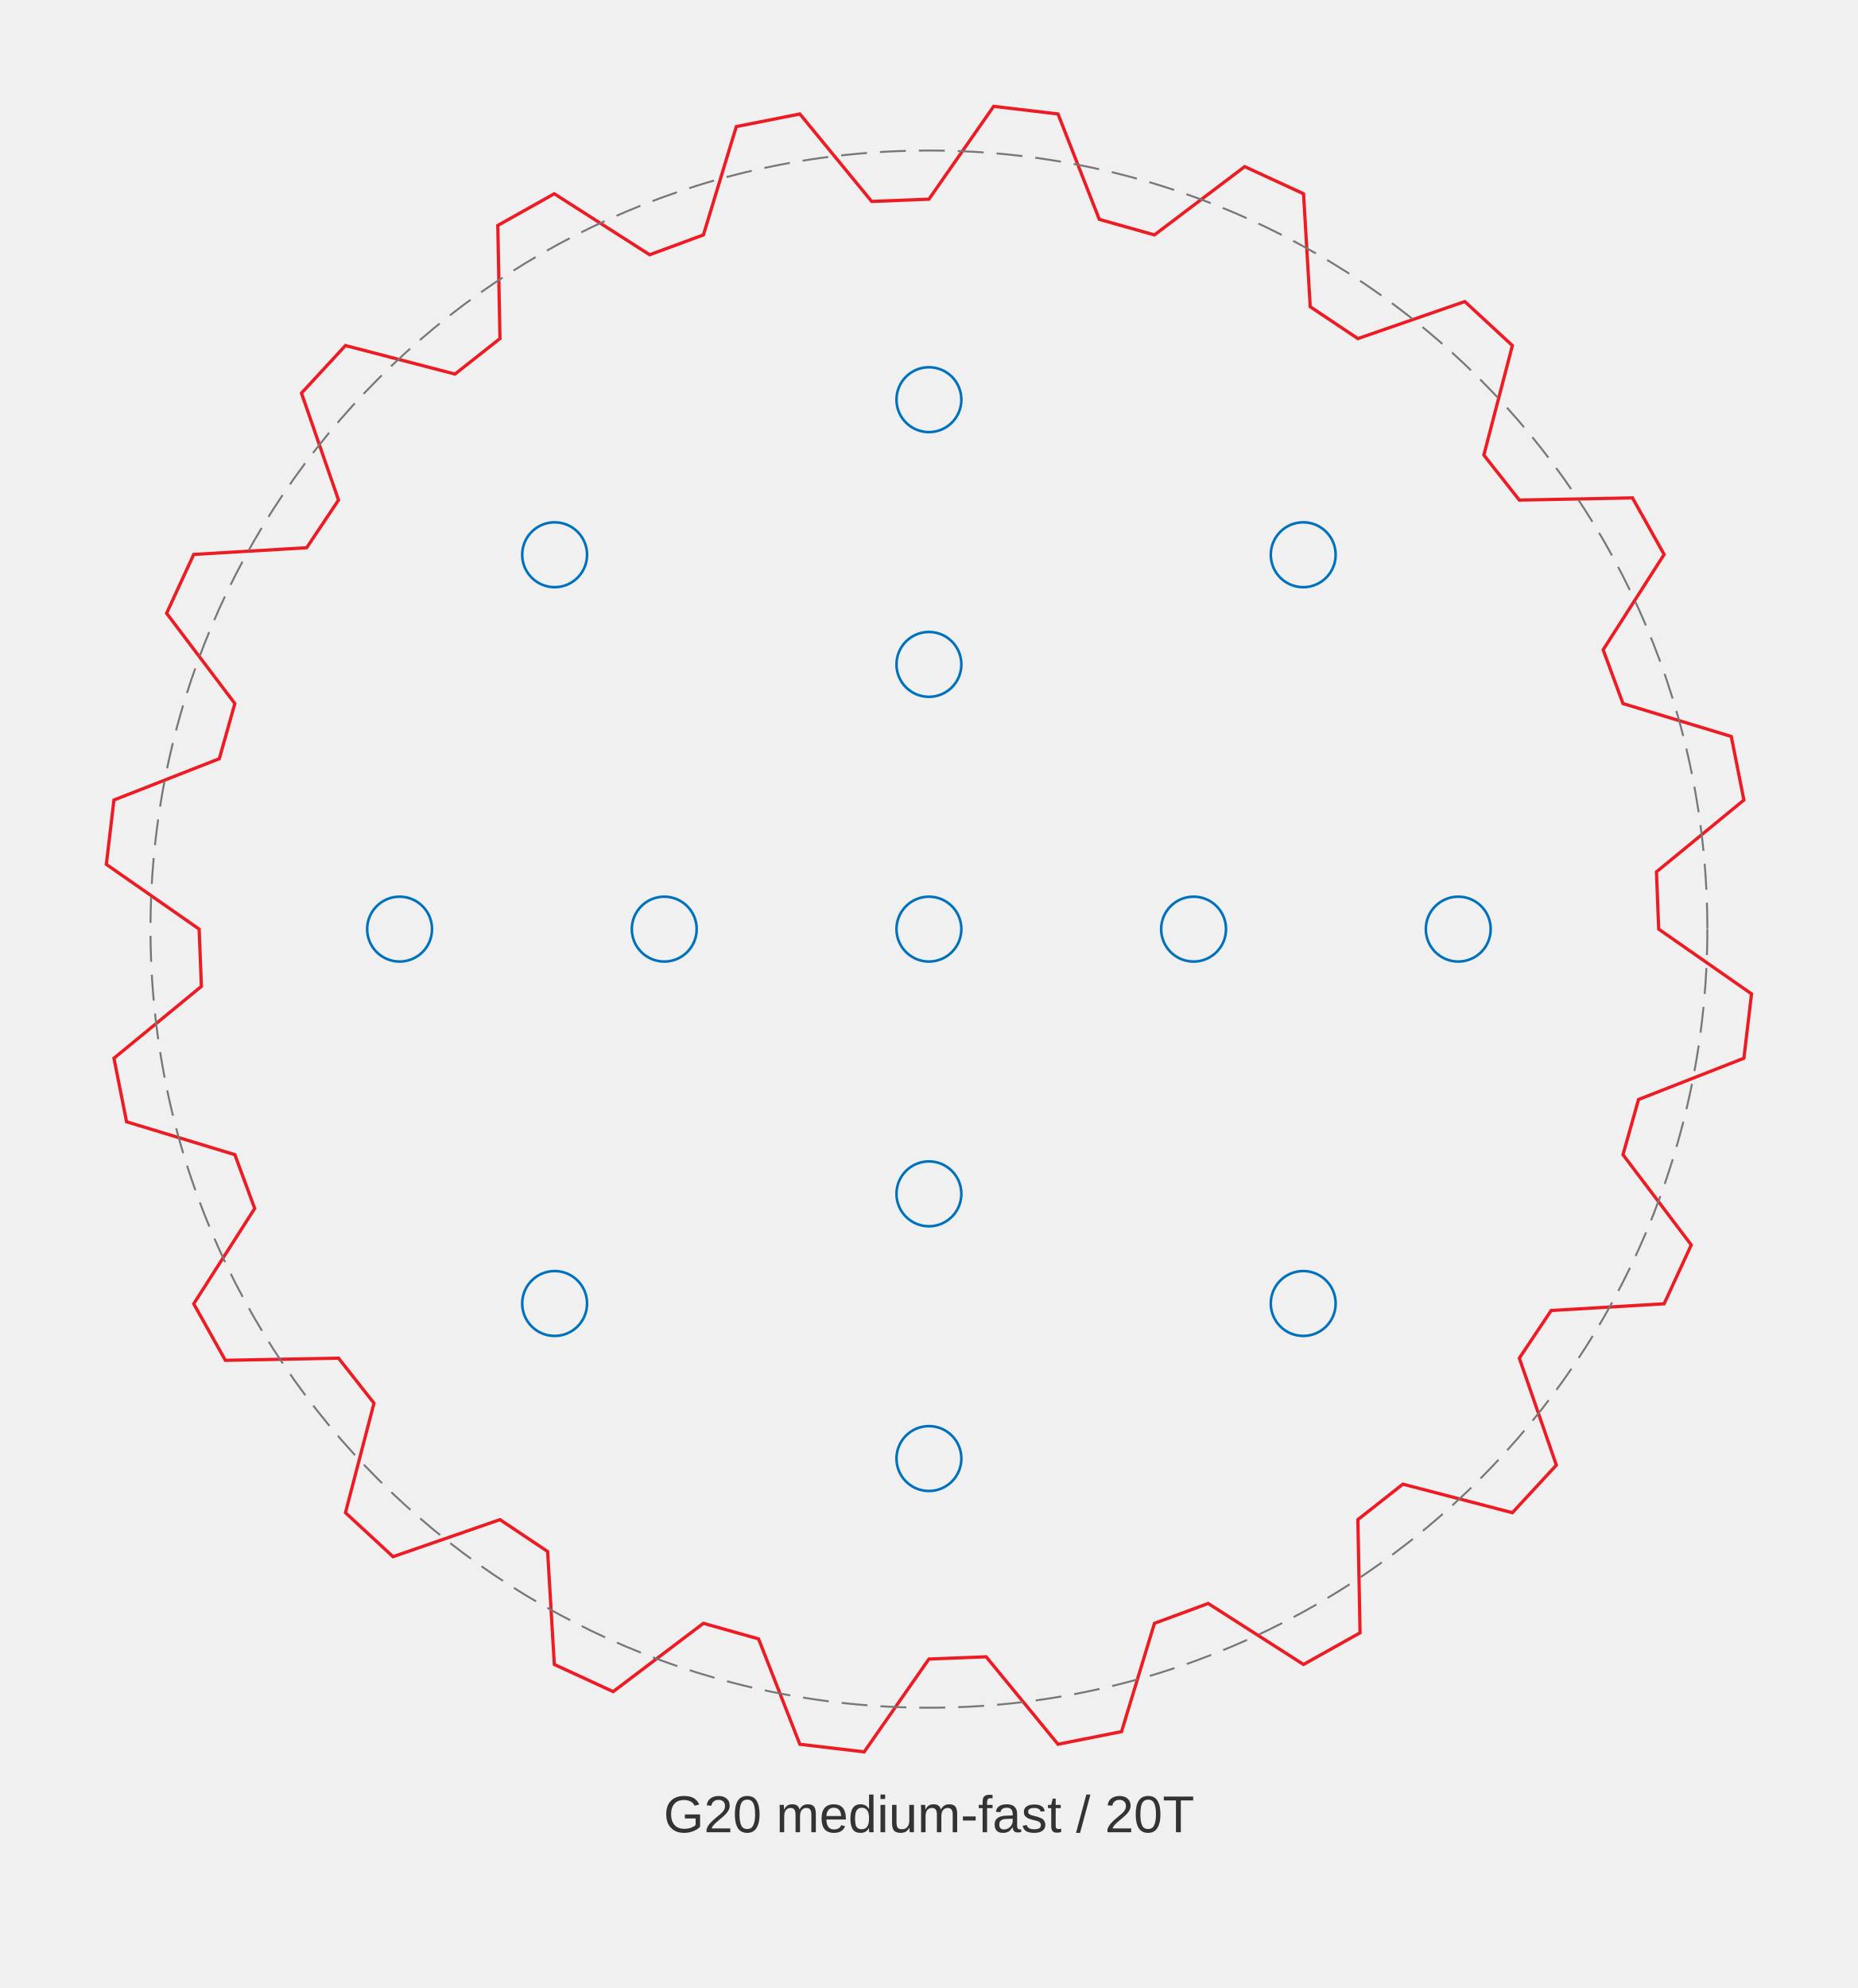
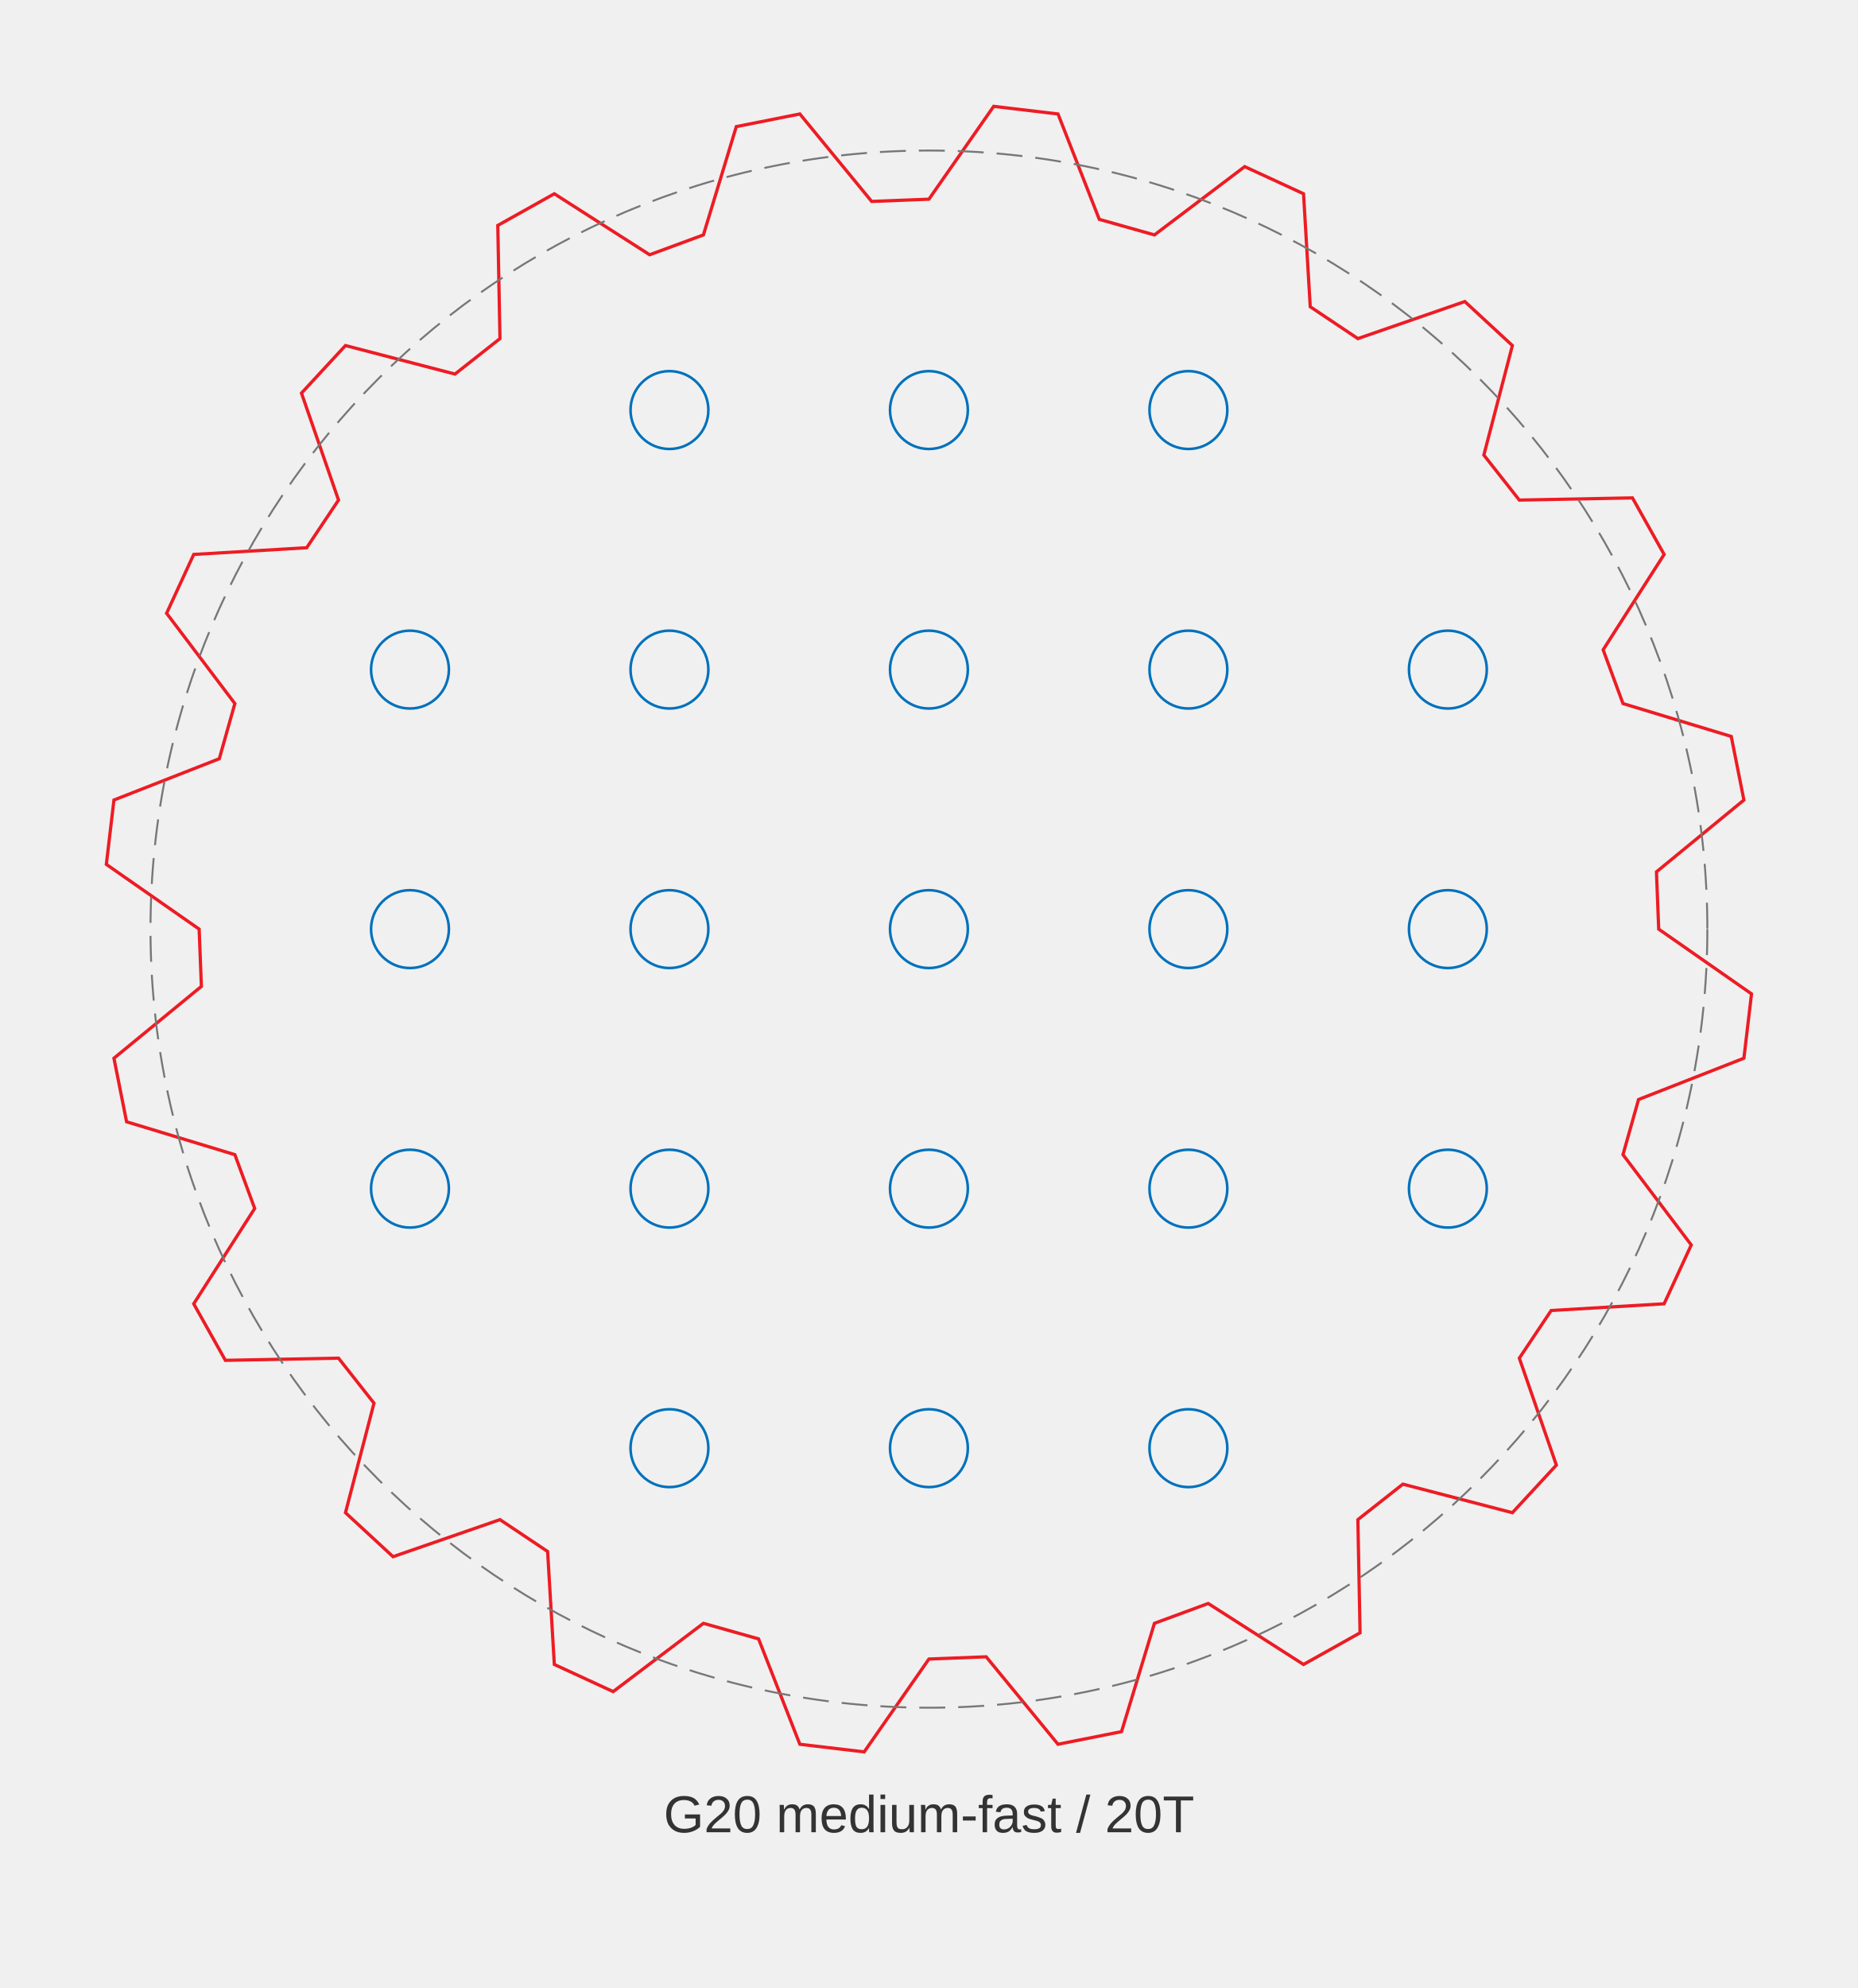
- <svg xmlns="http://www.w3.org/2000/svg" version="1.1" width="143.2mm" height="153.2mm" viewBox="0 0 143.2 153.2" data-profile-key="motionsmith-ms4n" data-grid-pitch-mm="20.4" data-hole-diameter-mm="5.0">
+ <svg xmlns="http://www.w3.org/2000/svg" version="1.1" width="143.2mm" height="153.2mm" viewBox="0 0 143.2 153.2" data-profile-key="motionsmith-ms4n" data-grid-pitch-mm="20" data-hole-diameter-mm="6">
  <defs>
    <style>
      .cut { fill: none; stroke: #ed1c24; stroke-width: 0.25; stroke-miterlimit: 10; }
      .drill { fill: none; stroke: #0071bc; stroke-width: 0.2; stroke-miterlimit: 10; }
      .score { fill: none; stroke: #777777; stroke-width: 0.15; stroke-dasharray: 2 1; }
      .label { fill: #333333; font-family: Arial, Helvetica, sans-serif; font-size: 4px; }
      .tiny { fill: #333333; font-family: Arial, Helvetica, sans-serif; font-size: 3px; }
      .paper { fill: #ffffff; stroke: none; }
    </style>
  </defs>
  <path d="M 127.85 71.6 L 135.004 76.59 L 134.417 81.549 L 126.296 84.731 L 125.097 88.982 L 130.359 95.939 L 128.268 100.474 L 119.561 100.991 L 117.107 104.663 L 119.962 112.905 L 116.572 116.572 L 108.131 114.373 L 104.663 117.107 L 104.831 125.828 L 100.474 128.268 L 93.126 123.568 L 88.982 125.097 L 86.447 133.443 L 81.549 134.417 L 76.013 127.677 L 71.6 127.85 L 66.61 135.004 L 61.651 134.417 L 58.469 126.296 L 54.218 125.097 L 47.261 130.359 L 42.726 128.268 L 42.209 119.561 L 38.537 117.107 L 30.295 119.962 L 26.628 116.572 L 28.827 108.131 L 26.093 104.663 L 17.372 104.831 L 14.932 100.474 L 19.632 93.126 L 18.103 88.982 L 9.757 86.447 L 8.783 81.549 L 15.523 76.013 L 15.35 71.6 L 8.196 66.61 L 8.783 61.651 L 16.904 58.469 L 18.103 54.218 L 12.841 47.261 L 14.932 42.726 L 23.639 42.209 L 26.093 38.537 L 23.238 30.295 L 26.628 26.628 L 35.069 28.827 L 38.537 26.093 L 38.369 17.372 L 42.726 14.932 L 50.074 19.632 L 54.218 18.103 L 56.753 9.757 L 61.651 8.783 L 67.187 15.523 L 71.6 15.35 L 76.59 8.196 L 81.549 8.783 L 84.731 16.904 L 88.982 18.103 L 95.939 12.841 L 100.474 14.932 L 100.991 23.639 L 104.663 26.093 L 112.905 23.238 L 116.572 26.628 L 114.373 35.069 L 117.107 38.537 L 125.828 38.369 L 128.268 42.726 L 123.568 50.074 L 125.097 54.218 L 133.443 56.753 L 134.417 61.651 L 127.677 67.187 Z" class="cut gear-outline" data-teeth="20" data-pitch-radius-mm="60" data-root-radius-mm="56.25" data-outer-radius-mm="63.6" />
-   <circle cx="71.6" cy="71.6" r="2.5" class="drill axle-hole" data-hole-role="axle" data-hole-diameter-mm="5.0" />
+   <circle cx="71.6" cy="71.6" r="3" class="drill axle-hole" data-hole-role="axle" data-hole-diameter-mm="6" />
  <circle cx="71.6" cy="71.6" r="60" class="score pitch-circle" />
-   <circle cx="92" cy="71.6" r="2.5" class="drill linkage-hole bracket-hole" data-hole-role="linkage-bracket" data-hole-diameter-mm="5.0" data-hole-ring="0" data-hole-index="0" data-hole-radius-mm="20.4" />
-   <circle cx="71.6" cy="92" r="2.5" class="drill linkage-hole bracket-hole" data-hole-role="linkage-bracket" data-hole-diameter-mm="5.0" data-hole-ring="0" data-hole-index="1" data-hole-radius-mm="20.4" />
-   <circle cx="51.2" cy="71.6" r="2.5" class="drill linkage-hole bracket-hole" data-hole-role="linkage-bracket" data-hole-diameter-mm="5.0" data-hole-ring="0" data-hole-index="2" data-hole-radius-mm="20.4" />
-   <circle cx="71.6" cy="51.2" r="2.5" class="drill linkage-hole bracket-hole" data-hole-role="linkage-bracket" data-hole-diameter-mm="5.0" data-hole-ring="0" data-hole-index="3" data-hole-radius-mm="20.4" />
-   <circle cx="112.4" cy="71.6" r="2.5" class="drill linkage-hole bracket-hole" data-hole-role="linkage-bracket" data-hole-diameter-mm="5.0" data-hole-ring="1" data-hole-index="4" data-hole-radius-mm="40.8" />
-   <circle cx="100.45" cy="100.45" r="2.5" class="drill linkage-hole bracket-hole" data-hole-role="linkage-bracket" data-hole-diameter-mm="5.0" data-hole-ring="1" data-hole-index="5" data-hole-radius-mm="40.8" />
-   <circle cx="71.6" cy="112.4" r="2.5" class="drill linkage-hole bracket-hole" data-hole-role="linkage-bracket" data-hole-diameter-mm="5.0" data-hole-ring="1" data-hole-index="6" data-hole-radius-mm="40.8" />
-   <circle cx="42.75" cy="100.45" r="2.5" class="drill linkage-hole bracket-hole" data-hole-role="linkage-bracket" data-hole-diameter-mm="5.0" data-hole-ring="1" data-hole-index="7" data-hole-radius-mm="40.8" />
-   <circle cx="30.8" cy="71.6" r="2.5" class="drill linkage-hole bracket-hole" data-hole-role="linkage-bracket" data-hole-diameter-mm="5.0" data-hole-ring="1" data-hole-index="8" data-hole-radius-mm="40.8" />
-   <circle cx="42.75" cy="42.75" r="2.5" class="drill linkage-hole bracket-hole" data-hole-role="linkage-bracket" data-hole-diameter-mm="5.0" data-hole-ring="1" data-hole-index="9" data-hole-radius-mm="40.8" />
-   <circle cx="71.6" cy="30.8" r="2.5" class="drill linkage-hole bracket-hole" data-hole-role="linkage-bracket" data-hole-diameter-mm="5.0" data-hole-ring="1" data-hole-index="10" data-hole-radius-mm="40.8" />
-   <circle cx="100.45" cy="42.75" r="2.5" class="drill linkage-hole bracket-hole" data-hole-role="linkage-bracket" data-hole-diameter-mm="5.0" data-hole-ring="1" data-hole-index="11" data-hole-radius-mm="40.8" />
+   <circle cx="71.6" cy="51.6" r="3" class="drill linkage-hole bracket-hole crank-hole handle-hole" data-hole-role="linkage-bracket-crank-handle" data-attachment-kinds="linkage bracket crank handle" data-hole-diameter-mm="6" data-hole-index="0" data-hole-x-offset-mm="0" data-hole-y-offset-mm="-20" data-hole-radius-mm="20" />
+   <circle cx="51.6" cy="71.6" r="3" class="drill linkage-hole bracket-hole crank-hole handle-hole" data-hole-role="linkage-bracket-crank-handle" data-attachment-kinds="linkage bracket crank handle" data-hole-diameter-mm="6" data-hole-index="1" data-hole-x-offset-mm="-20" data-hole-y-offset-mm="0" data-hole-radius-mm="20" />
+   <circle cx="91.6" cy="71.6" r="3" class="drill linkage-hole bracket-hole crank-hole handle-hole" data-hole-role="linkage-bracket-crank-handle" data-attachment-kinds="linkage bracket crank handle" data-hole-diameter-mm="6" data-hole-index="2" data-hole-x-offset-mm="20" data-hole-y-offset-mm="0" data-hole-radius-mm="20" />
+   <circle cx="71.6" cy="91.6" r="3" class="drill linkage-hole bracket-hole crank-hole handle-hole" data-hole-role="linkage-bracket-crank-handle" data-attachment-kinds="linkage bracket crank handle" data-hole-diameter-mm="6" data-hole-index="3" data-hole-x-offset-mm="0" data-hole-y-offset-mm="20" data-hole-radius-mm="20" />
+   <circle cx="51.6" cy="51.6" r="3" class="drill linkage-hole bracket-hole crank-hole handle-hole" data-hole-role="linkage-bracket-crank-handle" data-attachment-kinds="linkage bracket crank handle" data-hole-diameter-mm="6" data-hole-index="4" data-hole-x-offset-mm="-20" data-hole-y-offset-mm="-20" data-hole-radius-mm="28.284" />
+   <circle cx="91.6" cy="51.6" r="3" class="drill linkage-hole bracket-hole crank-hole handle-hole" data-hole-role="linkage-bracket-crank-handle" data-attachment-kinds="linkage bracket crank handle" data-hole-diameter-mm="6" data-hole-index="5" data-hole-x-offset-mm="20" data-hole-y-offset-mm="-20" data-hole-radius-mm="28.284" />
+   <circle cx="51.6" cy="91.6" r="3" class="drill linkage-hole bracket-hole crank-hole handle-hole" data-hole-role="linkage-bracket-crank-handle" data-attachment-kinds="linkage bracket crank handle" data-hole-diameter-mm="6" data-hole-index="6" data-hole-x-offset-mm="-20" data-hole-y-offset-mm="20" data-hole-radius-mm="28.284" />
+   <circle cx="91.6" cy="91.6" r="3" class="drill linkage-hole bracket-hole crank-hole handle-hole" data-hole-role="linkage-bracket-crank-handle" data-attachment-kinds="linkage bracket crank handle" data-hole-diameter-mm="6" data-hole-index="7" data-hole-x-offset-mm="20" data-hole-y-offset-mm="20" data-hole-radius-mm="28.284" />
+   <circle cx="71.6" cy="31.6" r="3" class="drill linkage-hole bracket-hole crank-hole handle-hole" data-hole-role="linkage-bracket-crank-handle" data-attachment-kinds="linkage bracket crank handle" data-hole-diameter-mm="6" data-hole-index="8" data-hole-x-offset-mm="0" data-hole-y-offset-mm="-40" data-hole-radius-mm="40" />
+   <circle cx="31.6" cy="71.6" r="3" class="drill linkage-hole bracket-hole crank-hole handle-hole" data-hole-role="linkage-bracket-crank-handle" data-attachment-kinds="linkage bracket crank handle" data-hole-diameter-mm="6" data-hole-index="9" data-hole-x-offset-mm="-40" data-hole-y-offset-mm="0" data-hole-radius-mm="40" />
+   <circle cx="111.6" cy="71.6" r="3" class="drill linkage-hole bracket-hole crank-hole handle-hole" data-hole-role="linkage-bracket-crank-handle" data-attachment-kinds="linkage bracket crank handle" data-hole-diameter-mm="6" data-hole-index="10" data-hole-x-offset-mm="40" data-hole-y-offset-mm="0" data-hole-radius-mm="40" />
+   <circle cx="71.6" cy="111.6" r="3" class="drill linkage-hole bracket-hole crank-hole handle-hole" data-hole-role="linkage-bracket-crank-handle" data-attachment-kinds="linkage bracket crank handle" data-hole-diameter-mm="6" data-hole-index="11" data-hole-x-offset-mm="0" data-hole-y-offset-mm="40" data-hole-radius-mm="40" />
+   <circle cx="51.6" cy="31.6" r="3" class="drill linkage-hole bracket-hole crank-hole handle-hole" data-hole-role="linkage-bracket-crank-handle" data-attachment-kinds="linkage bracket crank handle" data-hole-diameter-mm="6" data-hole-index="12" data-hole-x-offset-mm="-20" data-hole-y-offset-mm="-40" data-hole-radius-mm="44.721" />
+   <circle cx="91.6" cy="31.6" r="3" class="drill linkage-hole bracket-hole crank-hole handle-hole" data-hole-role="linkage-bracket-crank-handle" data-attachment-kinds="linkage bracket crank handle" data-hole-diameter-mm="6" data-hole-index="13" data-hole-x-offset-mm="20" data-hole-y-offset-mm="-40" data-hole-radius-mm="44.721" />
+   <circle cx="31.6" cy="51.6" r="3" class="drill linkage-hole bracket-hole crank-hole handle-hole" data-hole-role="linkage-bracket-crank-handle" data-attachment-kinds="linkage bracket crank handle" data-hole-diameter-mm="6" data-hole-index="14" data-hole-x-offset-mm="-40" data-hole-y-offset-mm="-20" data-hole-radius-mm="44.721" />
+   <circle cx="111.6" cy="51.6" r="3" class="drill linkage-hole bracket-hole crank-hole handle-hole" data-hole-role="linkage-bracket-crank-handle" data-attachment-kinds="linkage bracket crank handle" data-hole-diameter-mm="6" data-hole-index="15" data-hole-x-offset-mm="40" data-hole-y-offset-mm="-20" data-hole-radius-mm="44.721" />
+   <circle cx="31.6" cy="91.6" r="3" class="drill linkage-hole bracket-hole crank-hole handle-hole" data-hole-role="linkage-bracket-crank-handle" data-attachment-kinds="linkage bracket crank handle" data-hole-diameter-mm="6" data-hole-index="16" data-hole-x-offset-mm="-40" data-hole-y-offset-mm="20" data-hole-radius-mm="44.721" />
+   <circle cx="111.6" cy="91.6" r="3" class="drill linkage-hole bracket-hole crank-hole handle-hole" data-hole-role="linkage-bracket-crank-handle" data-attachment-kinds="linkage bracket crank handle" data-hole-diameter-mm="6" data-hole-index="17" data-hole-x-offset-mm="40" data-hole-y-offset-mm="20" data-hole-radius-mm="44.721" />
+   <circle cx="51.6" cy="111.6" r="3" class="drill linkage-hole bracket-hole crank-hole handle-hole" data-hole-role="linkage-bracket-crank-handle" data-attachment-kinds="linkage bracket crank handle" data-hole-diameter-mm="6" data-hole-index="18" data-hole-x-offset-mm="-20" data-hole-y-offset-mm="40" data-hole-radius-mm="44.721" />
+   <circle cx="91.6" cy="111.6" r="3" class="drill linkage-hole bracket-hole crank-hole handle-hole" data-hole-role="linkage-bracket-crank-handle" data-attachment-kinds="linkage bracket crank handle" data-hole-diameter-mm="6" data-hole-index="19" data-hole-x-offset-mm="20" data-hole-y-offset-mm="40" data-hole-radius-mm="44.721" />
  <text x="71.6" y="141.2" class="label" text-anchor="middle">G20 medium-fast / 20T</text>
</svg>
